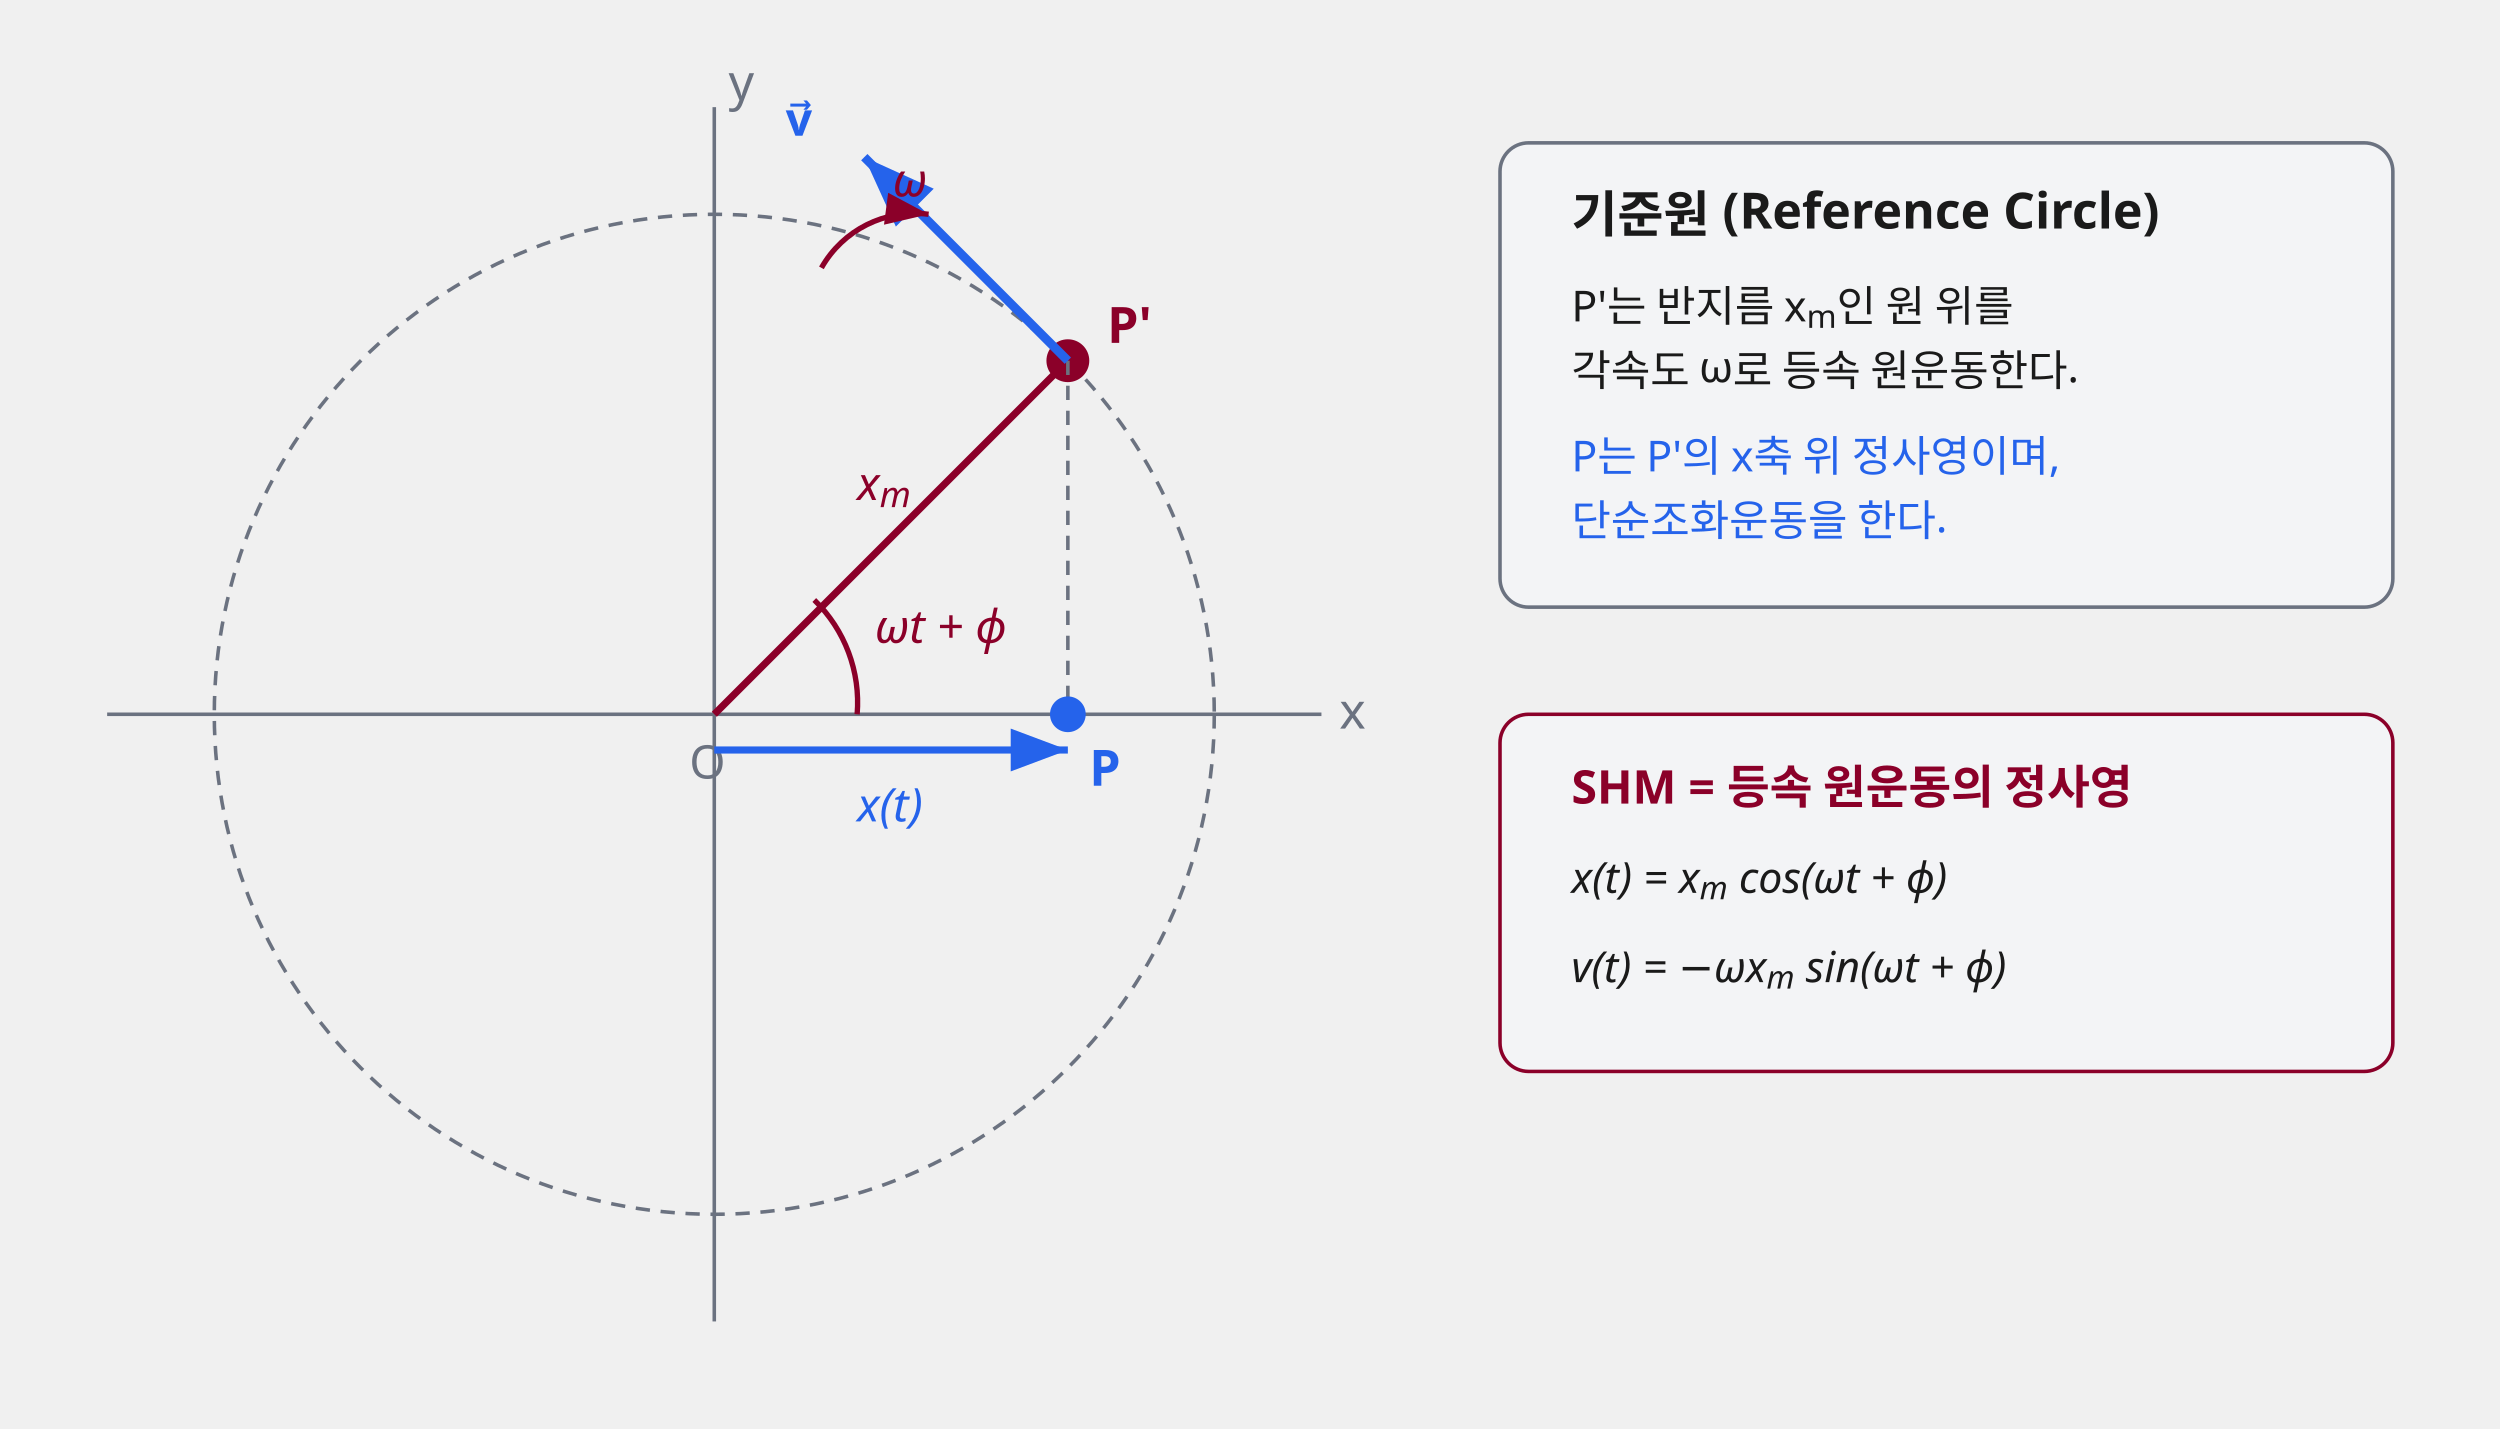
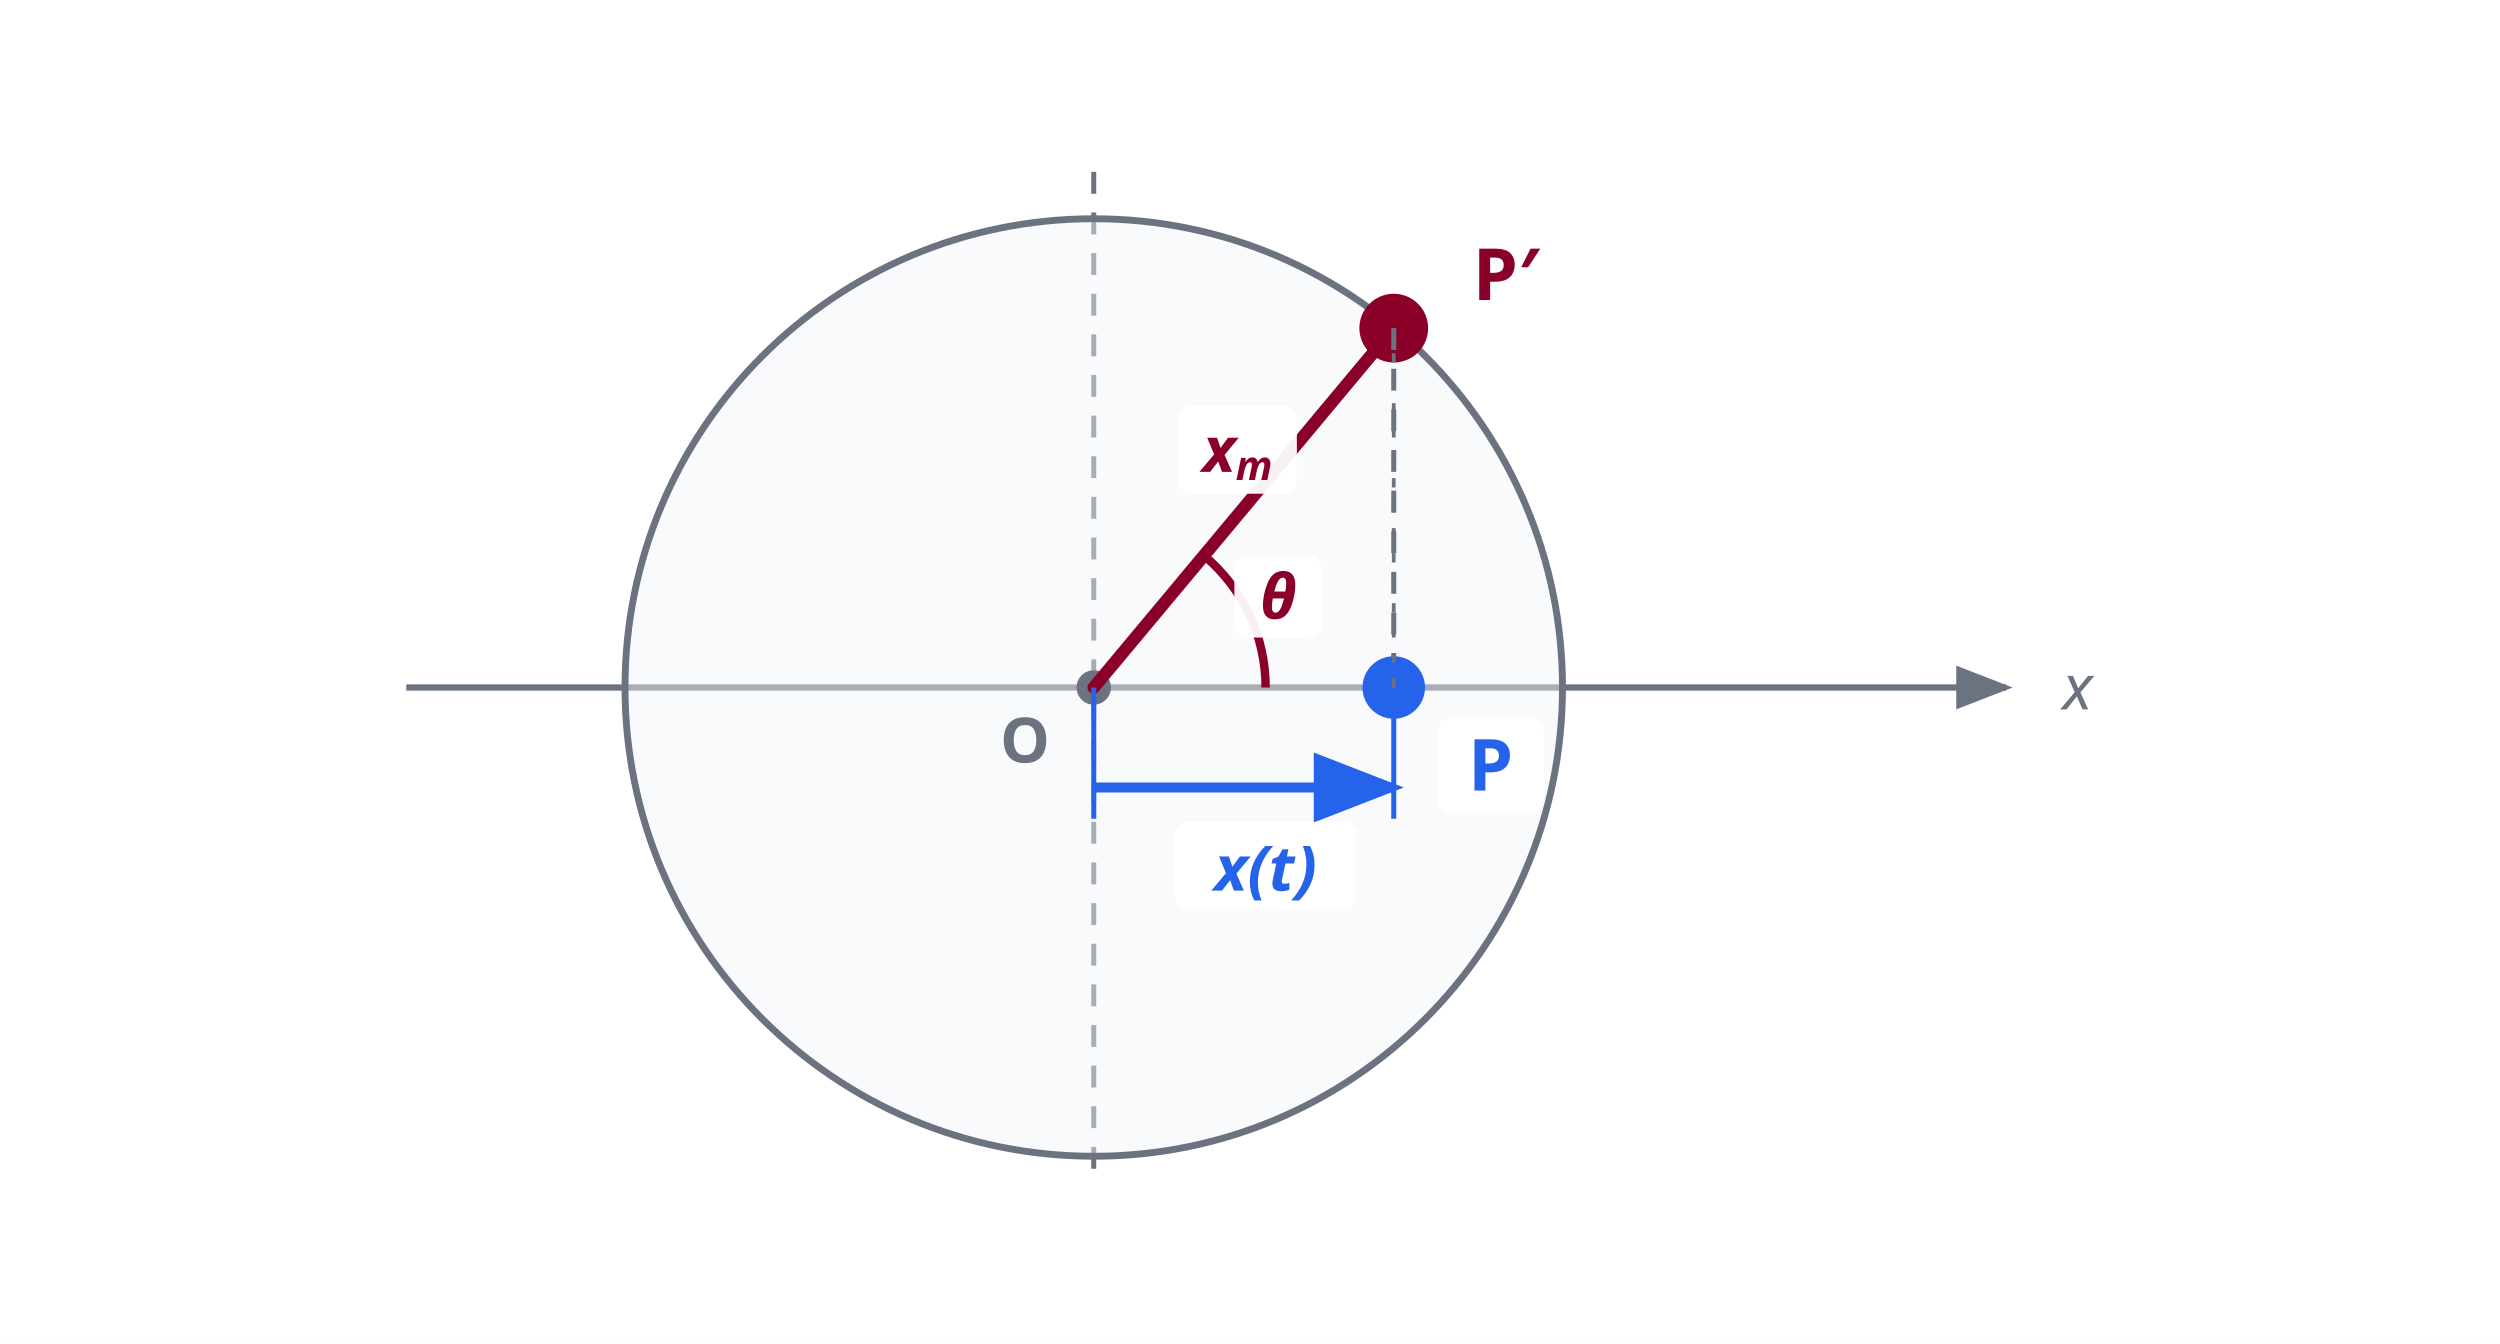
- <svg xmlns="http://www.w3.org/2000/svg" viewBox="0 0 700 400" font-family="sans-serif">
+ <svg xmlns="http://www.w3.org/2000/svg" viewBox="0 0 800 430" font-family="sans-serif">
  <defs>
-     <marker id="arrowRed" markerWidth="8" markerHeight="6" refX="8" refY="3" orient="auto">
-       <path d="M0,0 L8,3 L0,6 Z" fill="#8B0029" />
+     <marker id="axis-arrow" markerWidth="9" markerHeight="7" refX="8" refY="3.5" orient="auto">
+       <path d="M0,0 L9,3.5 L0,7 Z" fill="#6B7280" />
    </marker>
-     <marker id="arrowBlue" markerWidth="8" markerHeight="6" refX="8" refY="3" orient="auto">
-       <path d="M0,0 L8,3 L0,6 Z" fill="#2563EB" />
+     <marker id="blue-arrow" markerWidth="9" markerHeight="7" refX="8" refY="3.5" orient="auto">
+       <path d="M0,0 L9,3.5 L0,7 Z" fill="#2563EB" />
    </marker>
-     <marker id="arrowGray" markerWidth="8" markerHeight="6" refX="8" refY="3" orient="auto">
-       <path d="M0,0 L8,3 L0,6 Z" fill="#6B7280" />
-     </marker>
+     <style>
+       .axis { stroke: #6B7280; stroke-width: 2; }
+       .guide { stroke: #6B7280; stroke-width: 1.6; stroke-dasharray: 7 6; }
+       .circle { fill: #F3F4F6; fill-opacity: 0.45; stroke: #6B7280; stroke-width: 2.2; }
+       .radius { stroke: #8B0029; stroke-width: 4; stroke-linecap: round; }
+       .angle { fill: none; stroke: #8B0029; stroke-width: 2.7; }
+       .label-bg { fill: #ffffff; fill-opacity: 0.94; }
+       .label { font-size: 20px; font-weight: 700; }
+     </style>
  </defs>
-   <circle cx="200" cy="200" r="140" fill="none" stroke="#6B7280" stroke-width="1" stroke-dasharray="4 3" />
-   <line x1="30" y1="200" x2="370" y2="200" stroke="#6B7280" stroke-width="1" />
-   <line x1="200" y1="30" x2="200" y2="370" stroke="#6B7280" stroke-width="1" />
-   <text x="375" y="204" font-size="14" fill="#6B7280">x</text>
-   <text x="204" y="28" font-size="14" fill="#6B7280">y</text>
-   <text x="193" y="218" font-size="13" fill="#6B7280">O</text>
-   <path d="M 240,200 A 40,40 0 0,0 228,168" fill="none" stroke="#8B0029" stroke-width="1.5" />
-   <text x="245" y="180" font-size="13" fill="#8B0029" font-style="italic">ωt + ϕ</text>
-   <line x1="200" y1="200" x2="299" y2="101" stroke="#8B0029" stroke-width="2" />
-   <circle cx="299" cy="101" r="6" fill="#8B0029" />
-   <text x="310" y="96" font-size="14" fill="#8B0029" font-weight="bold">P'</text>
-   <text x="240" y="140" font-size="13" fill="#8B0029" font-style="italic">x<tspan baseline-shift="sub" font-size="10">m</tspan>
+   <rect width="800" height="430" fill="#ffffff" />
+   <line x1="130" y1="220" x2="642" y2="220" class="axis" marker-end="url(#axis-arrow)" />
+   <line x1="350" y1="55" x2="350" y2="376" class="guide" />
+   <text x="660" y="227" font-size="20" font-style="italic" fill="#6B7280">x</text>
+   <circle cx="350" cy="220" r="150" class="circle" />
+   <circle cx="350" cy="220" r="5.5" fill="#6B7280" />
+   <text x="328" y="244" text-anchor="middle" class="label" fill="#6B7280">O</text>
+   <line x1="350" y1="220" x2="446" y2="105" class="radius" />
+   <circle cx="446" cy="105" r="11" fill="#8B0029" />
+   <rect x="461" y="73" width="42" height="30" rx="4" class="label-bg" />
+   <text x="482" y="96" text-anchor="middle" font-size="23" font-weight="700" fill="#8B0029">P′</text>
+   <line x1="446" y1="105" x2="446" y2="220" class="guide" />
+   <circle cx="446" cy="220" r="10" fill="#2563EB" />
+   <rect x="460" y="230" width="34" height="30" rx="4" class="label-bg" />
+   <text x="477" y="253" text-anchor="middle" font-size="23" font-weight="700" fill="#2563EB">P</text>
+   <path d="M405 220 A55 55 0 0 0 385.4 177.9" class="angle" />
+   <rect x="395" y="178" width="28" height="26" rx="4" class="label-bg" />
+   <text x="409" y="198" text-anchor="middle" class="label" font-style="italic" fill="#8B0029">θ</text>
+   <line x1="350" y1="252" x2="446" y2="252" stroke="#2563EB" stroke-width="3.2" marker-end="url(#blue-arrow)" />
+   <line x1="350" y1="220" x2="350" y2="262" stroke="#2563EB" stroke-width="1.6" />
+   <line x1="446" y1="220" x2="446" y2="262" stroke="#2563EB" stroke-width="1.6" />
+   <rect x="376" y="263" width="58" height="28" rx="4" class="label-bg" />
+   <text x="405" y="285" text-anchor="middle" class="label" font-style="italic" fill="#2563EB">x(t)</text>
+   <rect x="377" y="130" width="38" height="28" rx="4" class="label-bg" />
+   <text x="396" y="151" text-anchor="middle" class="label" font-style="italic" fill="#8B0029">x<tspan baseline-shift="sub" font-size="13">m</tspan>
  </text>
-   <line x1="299" y1="101" x2="299" y2="200" stroke="#6B7280" stroke-width="1" stroke-dasharray="4 3" />
-   <circle cx="299" cy="200" r="5" fill="#2563EB" />
-   <text x="305" y="220" font-size="14" fill="#2563EB" font-weight="bold">P</text>
-   <line x1="200" y1="210" x2="299" y2="210" stroke="#2563EB" stroke-width="2" marker-end="url(#arrowBlue)" />
-   <text x="240" y="230" font-size="13" fill="#2563EB" font-style="italic">x(t)</text>
-   <line x1="299" y1="101" x2="242" y2="44" stroke="#2563EB" stroke-width="2.5" marker-end="url(#arrowBlue)" />
-   <text x="220" y="38" font-size="13" fill="#2563EB" font-weight="bold">v⃗</text>
-   <path d="M 230,75 A 30,30 0 0,1 260,60" fill="none" stroke="#8B0029" stroke-width="1.5" marker-end="url(#arrowRed)" />
-   <text x="250" y="55" font-size="13" fill="#8B0029" font-style="italic">ω</text>
-   <rect x="420" y="40" width="250" height="130" rx="8" fill="#F3F4F6" stroke="#6B7280" stroke-width="1" />
-   <text x="440" y="65" font-size="14" fill="#1a1a1a" font-weight="bold">기준원 (Reference Circle)</text>
-   <text x="440" y="90" font-size="12" fill="#1a1a1a">P'는 반지름 x<tspan baseline-shift="sub" font-size="9">m</tspan>인 원 위를</text>
-   <text x="440" y="108" font-size="12" fill="#1a1a1a">각속도 ω로 등속 원운동한다.</text>
-   <text x="440" y="132" font-size="12" fill="#2563EB">P는 P'의 x축 위 정사영이며,</text>
-   <text x="440" y="150" font-size="12" fill="#2563EB">단순조화운동을 한다.</text>
-   <rect x="420" y="200" width="250" height="100" rx="8" fill="#F3F4F6" stroke="#8B0029" stroke-width="1" />
-   <text x="440" y="225" font-size="13" fill="#8B0029" font-weight="bold">SHM = 등속 원운동의 정사영</text>
-   <text x="440" y="250" font-size="12" fill="#1a1a1a" font-style="italic">x(t) = x<tspan baseline-shift="sub" font-size="9">m</tspan> cos(ωt + ϕ)</text>
-   <text x="440" y="275" font-size="12" fill="#1a1a1a" font-style="italic">v(t) = −ωx<tspan baseline-shift="sub" font-size="9">m</tspan> sin(ωt + ϕ)</text>
+   <line x1="446" y1="105" x2="446" y2="220" stroke="#6B7280" stroke-width="1.2" stroke-dasharray="3 5" />
</svg>
